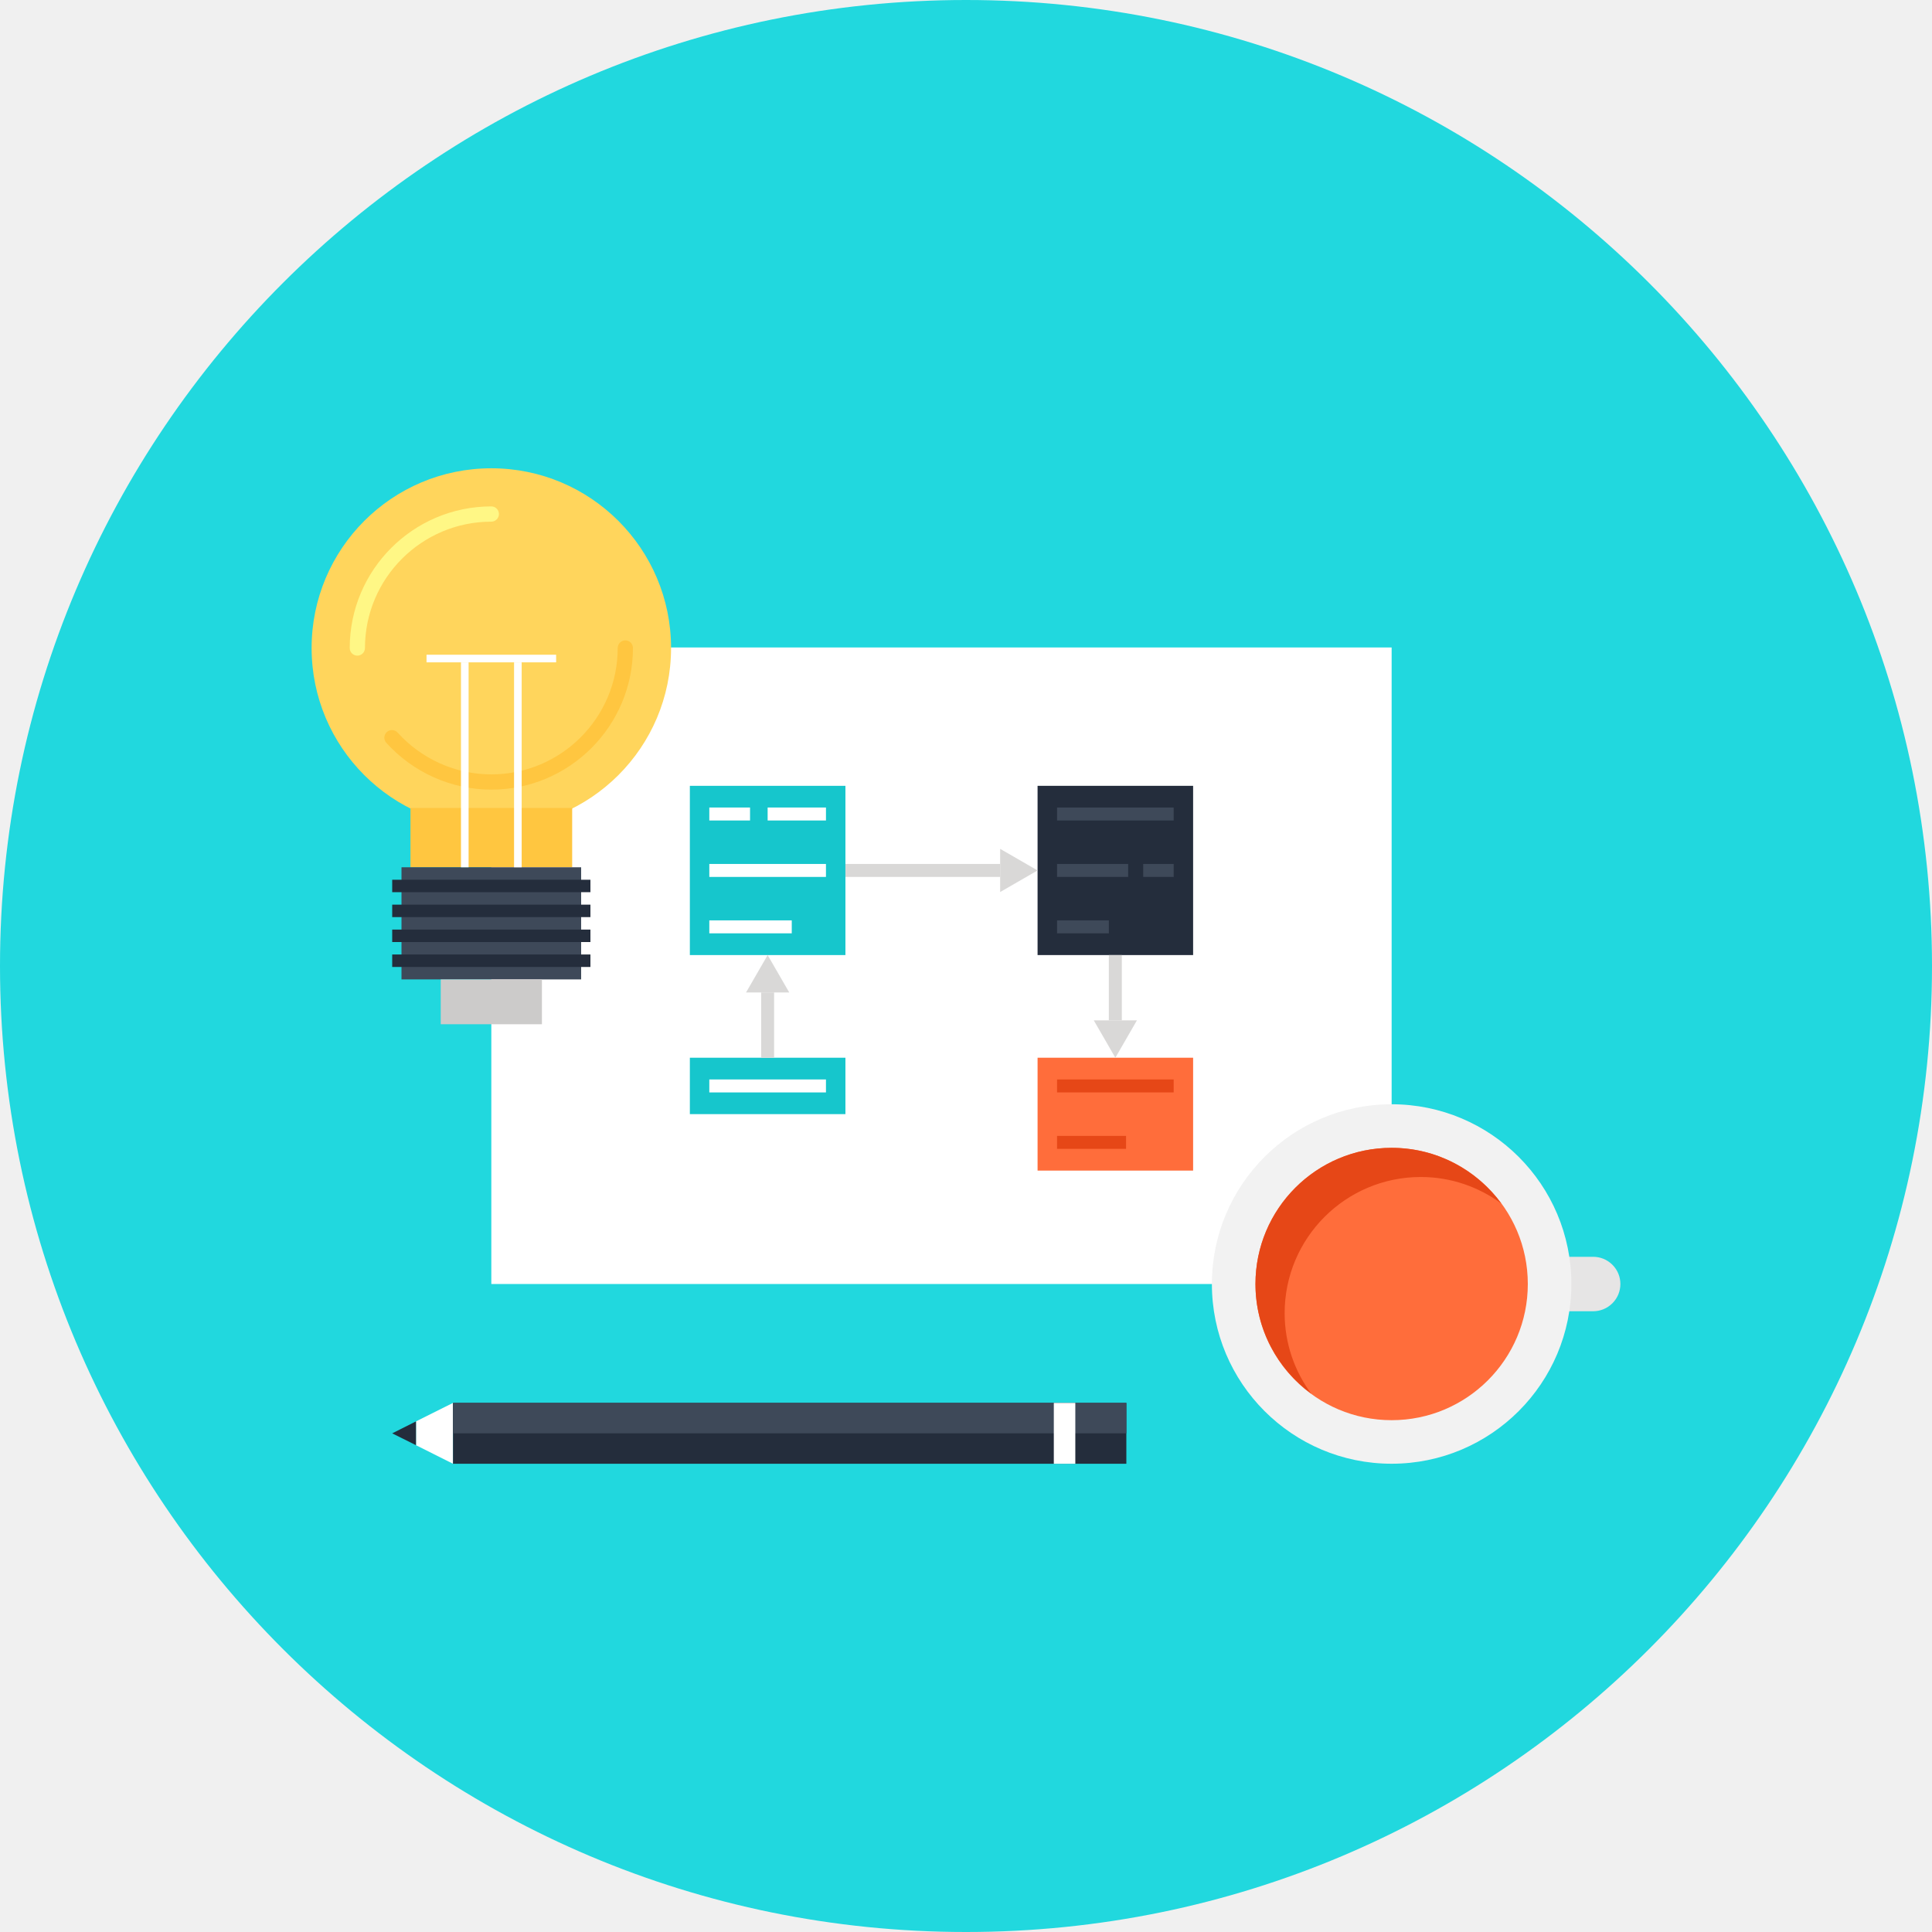
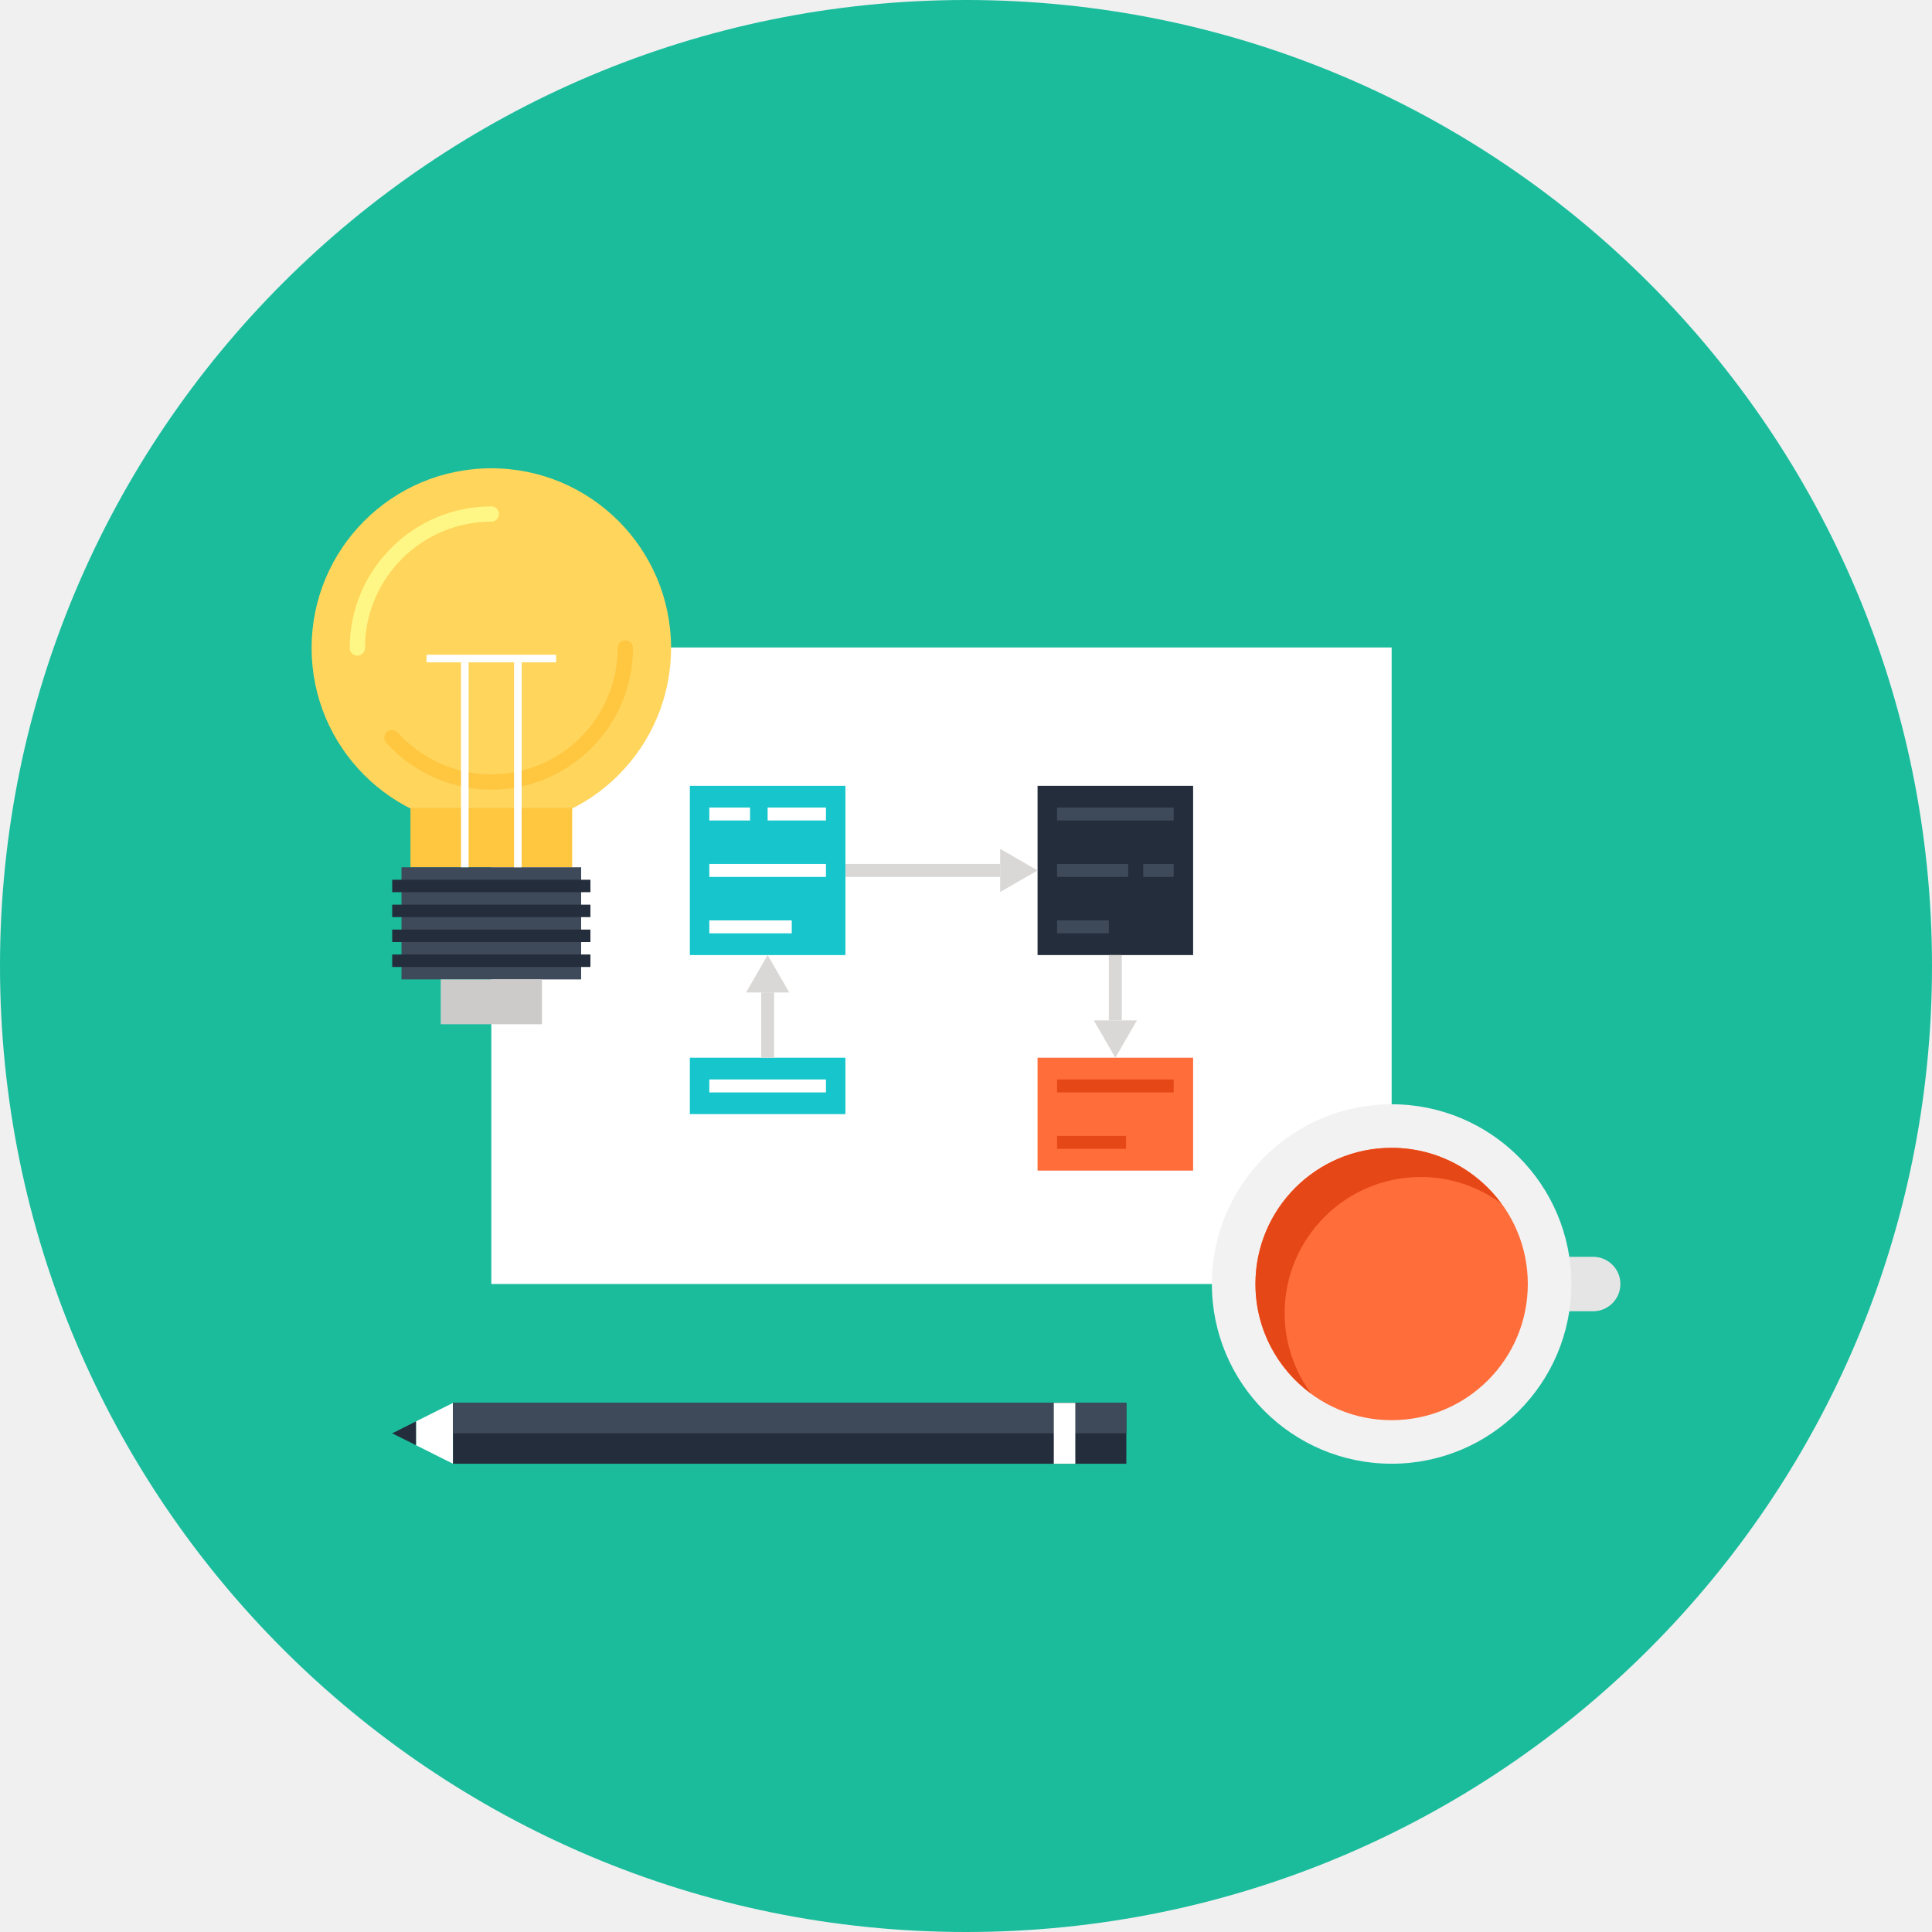
- <svg xmlns="http://www.w3.org/2000/svg" enable-background="new 0 0 155 155" height="155px" id="Layer_1" version="1.1" viewBox="0 0 155 155" width="155px" xml:space="preserve">
+ <svg xmlns="http://www.w3.org/2000/svg" version="1.1" id="Layer_1" x="0px" y="0px" width="155px" height="155px" viewBox="0 0 155 155" enable-background="new 0 0 155 155" xml:space="preserve">
  <g>
-     <circle cx="77.5" cy="77.5" fill="#21D8DE" r="77.5" />
+     <circle fill="#1ABC9C" cx="77.5" cy="77.5" r="77.5" />
    <g>
-       <rect fill="#FFFFFF" height="51.068" width="72.23" x="39.418" y="51.945" />
+       <rect x="39.418" y="51.945" fill="#FFFFFF" width="72.23" height="51.069" />
      <g>
        <g>
-           <rect fill="#FF6D3B" height="9.055" width="12.479" x="83.242" y="84.859" />
+           <rect x="83.242" y="84.859" fill="#FF6D3B" width="12.479" height="9.055" />
          <g>
-             <rect fill="#E64717" height="1.041" width="9.357" x="84.804" y="86.602" />
-             <rect fill="#E64717" height="1.041" width="5.537" x="84.804" y="91.129" />
+             <rect x="84.805" y="86.602" fill="#E64717" width="9.356" height="1.041" />
+             <rect x="84.805" y="91.129" fill="#E64717" width="5.536" height="1.041" />
          </g>
        </g>
        <g>
-           <rect fill="#16C6CC" height="4.525" width="12.48" x="55.346" y="84.859" />
-           <rect fill="#FFFFFF" height="1.041" width="9.359" x="56.906" y="86.602" />
+           <rect x="55.346" y="84.859" fill="#16C6CC" width="12.48" height="4.524" />
+           <rect x="56.906" y="86.602" fill="#FFFFFF" width="9.359" height="1.041" />
        </g>
        <g>
-           <rect fill="#16C6CC" height="13.578" width="12.48" x="55.346" y="63.045" />
+           <rect x="55.346" y="63.045" fill="#16C6CC" width="12.48" height="13.578" />
          <g>
            <g>
-               <rect fill="#FFFFFF" height="1.041" width="4.68" x="61.586" y="64.785" />
-               <rect fill="#FFFFFF" height="1.041" width="3.268" x="56.906" y="64.785" />
-               <rect fill="#FFFFFF" height="1.041" width="9.359" x="56.906" y="69.313" />
-               <rect fill="#FFFFFF" height="1.039" width="6.615" x="56.906" y="73.84" />
+               <rect x="61.586" y="64.785" fill="#FFFFFF" width="4.68" height="1.041" />
+               <rect x="56.906" y="64.785" fill="#FFFFFF" width="3.268" height="1.041" />
+               <rect x="56.906" y="69.313" fill="#FFFFFF" width="9.359" height="1.041" />
+               <rect x="56.906" y="73.84" fill="#FFFFFF" width="6.615" height="1.039" />
            </g>
          </g>
        </g>
        <g>
-           <rect fill="#242D3C" height="13.578" width="12.479" x="83.242" y="63.045" />
+           <rect x="83.242" y="63.045" fill="#242D3C" width="12.479" height="13.578" />
          <g>
-             <rect fill="#3E4959" height="1.041" width="9.357" x="84.804" y="64.785" />
-             <rect fill="#3E4959" height="1.041" width="5.705" x="84.804" y="69.313" />
-             <rect fill="#3E4959" height="1.041" width="2.443" x="91.718" y="69.313" />
-             <rect fill="#3E4959" height="1.039" width="4.157" x="84.804" y="73.84" />
+             <rect x="84.805" y="64.785" fill="#3E4959" width="9.356" height="1.041" />
+             <rect x="84.805" y="69.313" fill="#3E4959" width="5.704" height="1.041" />
+             <rect x="91.718" y="69.313" fill="#3E4959" width="2.443" height="1.041" />
+             <rect x="84.805" y="73.84" fill="#3E4959" width="4.156" height="1.039" />
          </g>
        </g>
        <g>
-           <rect fill="#D9D8D7" height="1.041" width="12.415" x="67.826" y="69.313" />
-           <rect fill="#D9D8D7" height="5.236" width="1.041" x="88.961" y="76.623" />
-           <rect fill="#D9D8D7" height="5.236" width="1.038" x="61.067" y="79.623" />
+           <rect x="67.826" y="69.313" fill="#D9D8D7" width="12.415" height="1.041" />
+           <rect x="88.961" y="76.623" fill="#D9D8D7" width="1.041" height="5.236" />
+           <rect x="61.067" y="79.623" fill="#D9D8D7" width="1.038" height="5.236" />
          <polygon fill="#D9D8D7" points="59.854,79.623 61.586,76.623 63.319,79.623     " />
          <polygon fill="#D9D8D7" points="80.241,68.102 83.242,69.834 80.241,71.566     " />
          <polygon fill="#D9D8D7" points="91.215,81.859 89.482,84.859 87.75,81.859     " />
        </g>
      </g>
      <g>
-         <circle cx="39.419" cy="51.988" fill="#FFD55C" r="14.419" />
-         <path d="M39.418,63.35c-3.199,0-6.271-1.371-8.427-3.758c-0.226-0.252-0.208-0.639,0.046-0.865     c0.249-0.225,0.636-0.207,0.862,0.045c1.925,2.133,4.667,3.355,7.519,3.355c5.59,0,10.14-4.547,10.14-10.139     c0-0.336,0.273-0.613,0.61-0.613c0.338,0,0.611,0.277,0.611,0.613C50.779,58.252,45.682,63.35,39.418,63.35z" fill="#FFC640" />
-         <path d="M28.669,52.6c-0.337,0-0.611-0.273-0.611-0.611c0-6.264,5.095-11.361,11.359-11.361     c0.338,0,0.612,0.273,0.612,0.611s-0.274,0.613-0.612,0.613c-5.59,0-10.137,4.547-10.137,10.137     C29.28,52.326,29.006,52.6,28.669,52.6z" fill="#FFF785" />
-         <rect fill="#FFC640" height="4.756" width="12.974" x="32.93" y="64.824" />
-         <rect fill="#3E4959" height="8.996" width="14.413" x="32.211" y="69.58" />
-         <rect fill="#242D3C" height="0.998" width="15.904" x="31.465" y="70.58" />
-         <rect fill="#242D3C" height="1" width="15.904" x="31.465" y="72.578" />
-         <rect fill="#242D3C" height="1" width="15.904" x="31.465" y="74.578" />
-         <rect fill="#242D3C" height="1.002" width="15.904" x="31.465" y="76.576" />
-         <rect fill="#CCCBCA" height="3.596" width="8.118" x="35.359" y="78.576" />
+         <circle fill="#FFD55C" cx="39.419" cy="51.988" r="14.419" />
+         <path fill="#FFC640" d="M39.418,63.35c-3.199,0-6.271-1.371-8.427-3.758c-0.226-0.252-0.208-0.639,0.046-0.865     c0.249-0.225,0.636-0.207,0.862,0.045c1.925,2.133,4.667,3.355,7.519,3.355c5.59,0,10.14-4.547,10.14-10.139     c0-0.336,0.273-0.613,0.61-0.613c0.338,0,0.611,0.277,0.611,0.613C50.779,58.252,45.682,63.35,39.418,63.35z" />
+         <path fill="#FFF785" d="M28.669,52.6c-0.337,0-0.611-0.273-0.611-0.611c0-6.264,5.095-11.361,11.359-11.361     c0.338,0,0.612,0.273,0.612,0.611c0,0.338-0.274,0.613-0.612,0.613c-5.59,0-10.137,4.547-10.137,10.137     C29.28,52.326,29.006,52.6,28.669,52.6z" />
+         <rect x="32.93" y="64.824" fill="#FFC640" width="12.974" height="4.756" />
+         <rect x="32.211" y="69.58" fill="#3E4959" width="14.413" height="8.996" />
+         <rect x="31.465" y="70.58" fill="#242D3C" width="15.904" height="0.998" />
+         <rect x="31.465" y="72.578" fill="#242D3C" width="15.904" height="1" />
+         <rect x="31.465" y="74.578" fill="#242D3C" width="15.904" height="1" />
+         <rect x="31.465" y="76.576" fill="#242D3C" width="15.904" height="1.002" />
+         <rect x="35.359" y="78.576" fill="#CCCBCA" width="8.118" height="3.596" />
        <g>
-           <rect fill="#FFFFFF" height="16.441" width="0.612" x="36.983" y="53.139" />
-           <rect fill="#FFFFFF" height="16.441" width="0.611" x="41.242" y="53.139" />
+           <rect x="36.983" y="53.139" fill="#FFFFFF" width="0.612" height="16.441" />
+           <rect x="41.242" y="53.139" fill="#FFFFFF" width="0.611" height="16.441" />
        </g>
-         <rect fill="#FFFFFF" height="0.611" width="10.398" x="34.219" y="52.527" />
+         <rect x="34.219" y="52.527" fill="#FFFFFF" width="10.398" height="0.611" />
      </g>
      <g>
-         <path d="M130,103.012c0,0.561-0.213,1.119-0.64,1.545c-0.427,0.428-0.985,0.641-1.544,0.641h-5.682v-4.367h5.682     c0.559,0,1.117,0.211,1.544,0.639C129.787,101.895,130,102.455,130,103.012L130,103.012z" fill="#E6E5E5" />
-         <circle cx="111.647" cy="103.012" fill="#F2F2F2" r="14.42" />
-         <path d="M122.573,103.012c0,6.035-4.892,10.926-10.926,10.926c-6.033,0-10.924-4.891-10.924-10.926     c0-6.031,4.891-10.924,10.924-10.924C117.682,92.088,122.573,96.98,122.573,103.012z" fill="#FF6D3B" />
-         <path d="M103.064,105.354c0-6.031,4.89-10.926,10.925-10.926c2.418,0,4.647,0.797,6.457,2.127     c-1.988-2.703-5.185-4.467-8.799-4.467c-6.033,0-10.924,4.893-10.924,10.924c0,3.617,1.764,6.813,4.469,8.799     C103.861,110.002,103.064,107.773,103.064,105.354z" fill="#E64717" />
+         <path fill="#E6E5E5" d="M130,103.012c0,0.562-0.213,1.119-0.641,1.545c-0.426,0.428-0.984,0.642-1.543,0.642h-5.683v-4.367h5.683     c0.559,0,1.117,0.211,1.543,0.639C129.787,101.895,130,102.455,130,103.012L130,103.012z" />
+         <circle fill="#F2F2F2" cx="111.646" cy="103.012" r="14.42" />
+         <path fill="#FF6D3B" d="M122.573,103.012c0,6.035-4.892,10.926-10.927,10.926c-6.033,0-10.924-4.891-10.924-10.926     c0-6.031,4.891-10.924,10.924-10.924C117.682,92.088,122.573,96.98,122.573,103.012z" />
+         <path fill="#E64717" d="M103.064,105.354c0-6.03,4.89-10.926,10.924-10.926c2.419,0,4.648,0.797,6.457,2.127     c-1.987-2.703-5.184-4.467-8.799-4.467c-6.033,0-10.924,4.893-10.924,10.924c0,3.617,1.764,6.813,4.469,8.799     C103.861,110.002,103.064,107.773,103.064,105.354z" />
      </g>
      <g>
        <polygon fill="#FFFFFF" points="36.344,117.434 33.374,115.945 33.374,114.035 36.344,112.551    " />
-         <rect fill="#242D3C" height="4.883" width="54.021" x="36.344" y="112.551" />
-         <rect fill="#3E4959" height="2.441" width="54.021" x="36.344" y="112.551" />
+         <rect x="36.344" y="112.551" fill="#242D3C" width="54.021" height="4.883" />
+         <rect x="36.344" y="112.551" fill="#3E4959" width="54.021" height="2.441" />
        <polygon fill="#242D3C" points="33.374,115.945 31.465,114.994 33.374,114.035    " />
-         <rect fill="#FFFFFF" height="4.883" width="1.725" x="84.545" y="112.551" />
+         <rect x="84.545" y="112.551" fill="#FFFFFF" width="1.725" height="4.883" />
      </g>
    </g>
  </g>
</svg>
